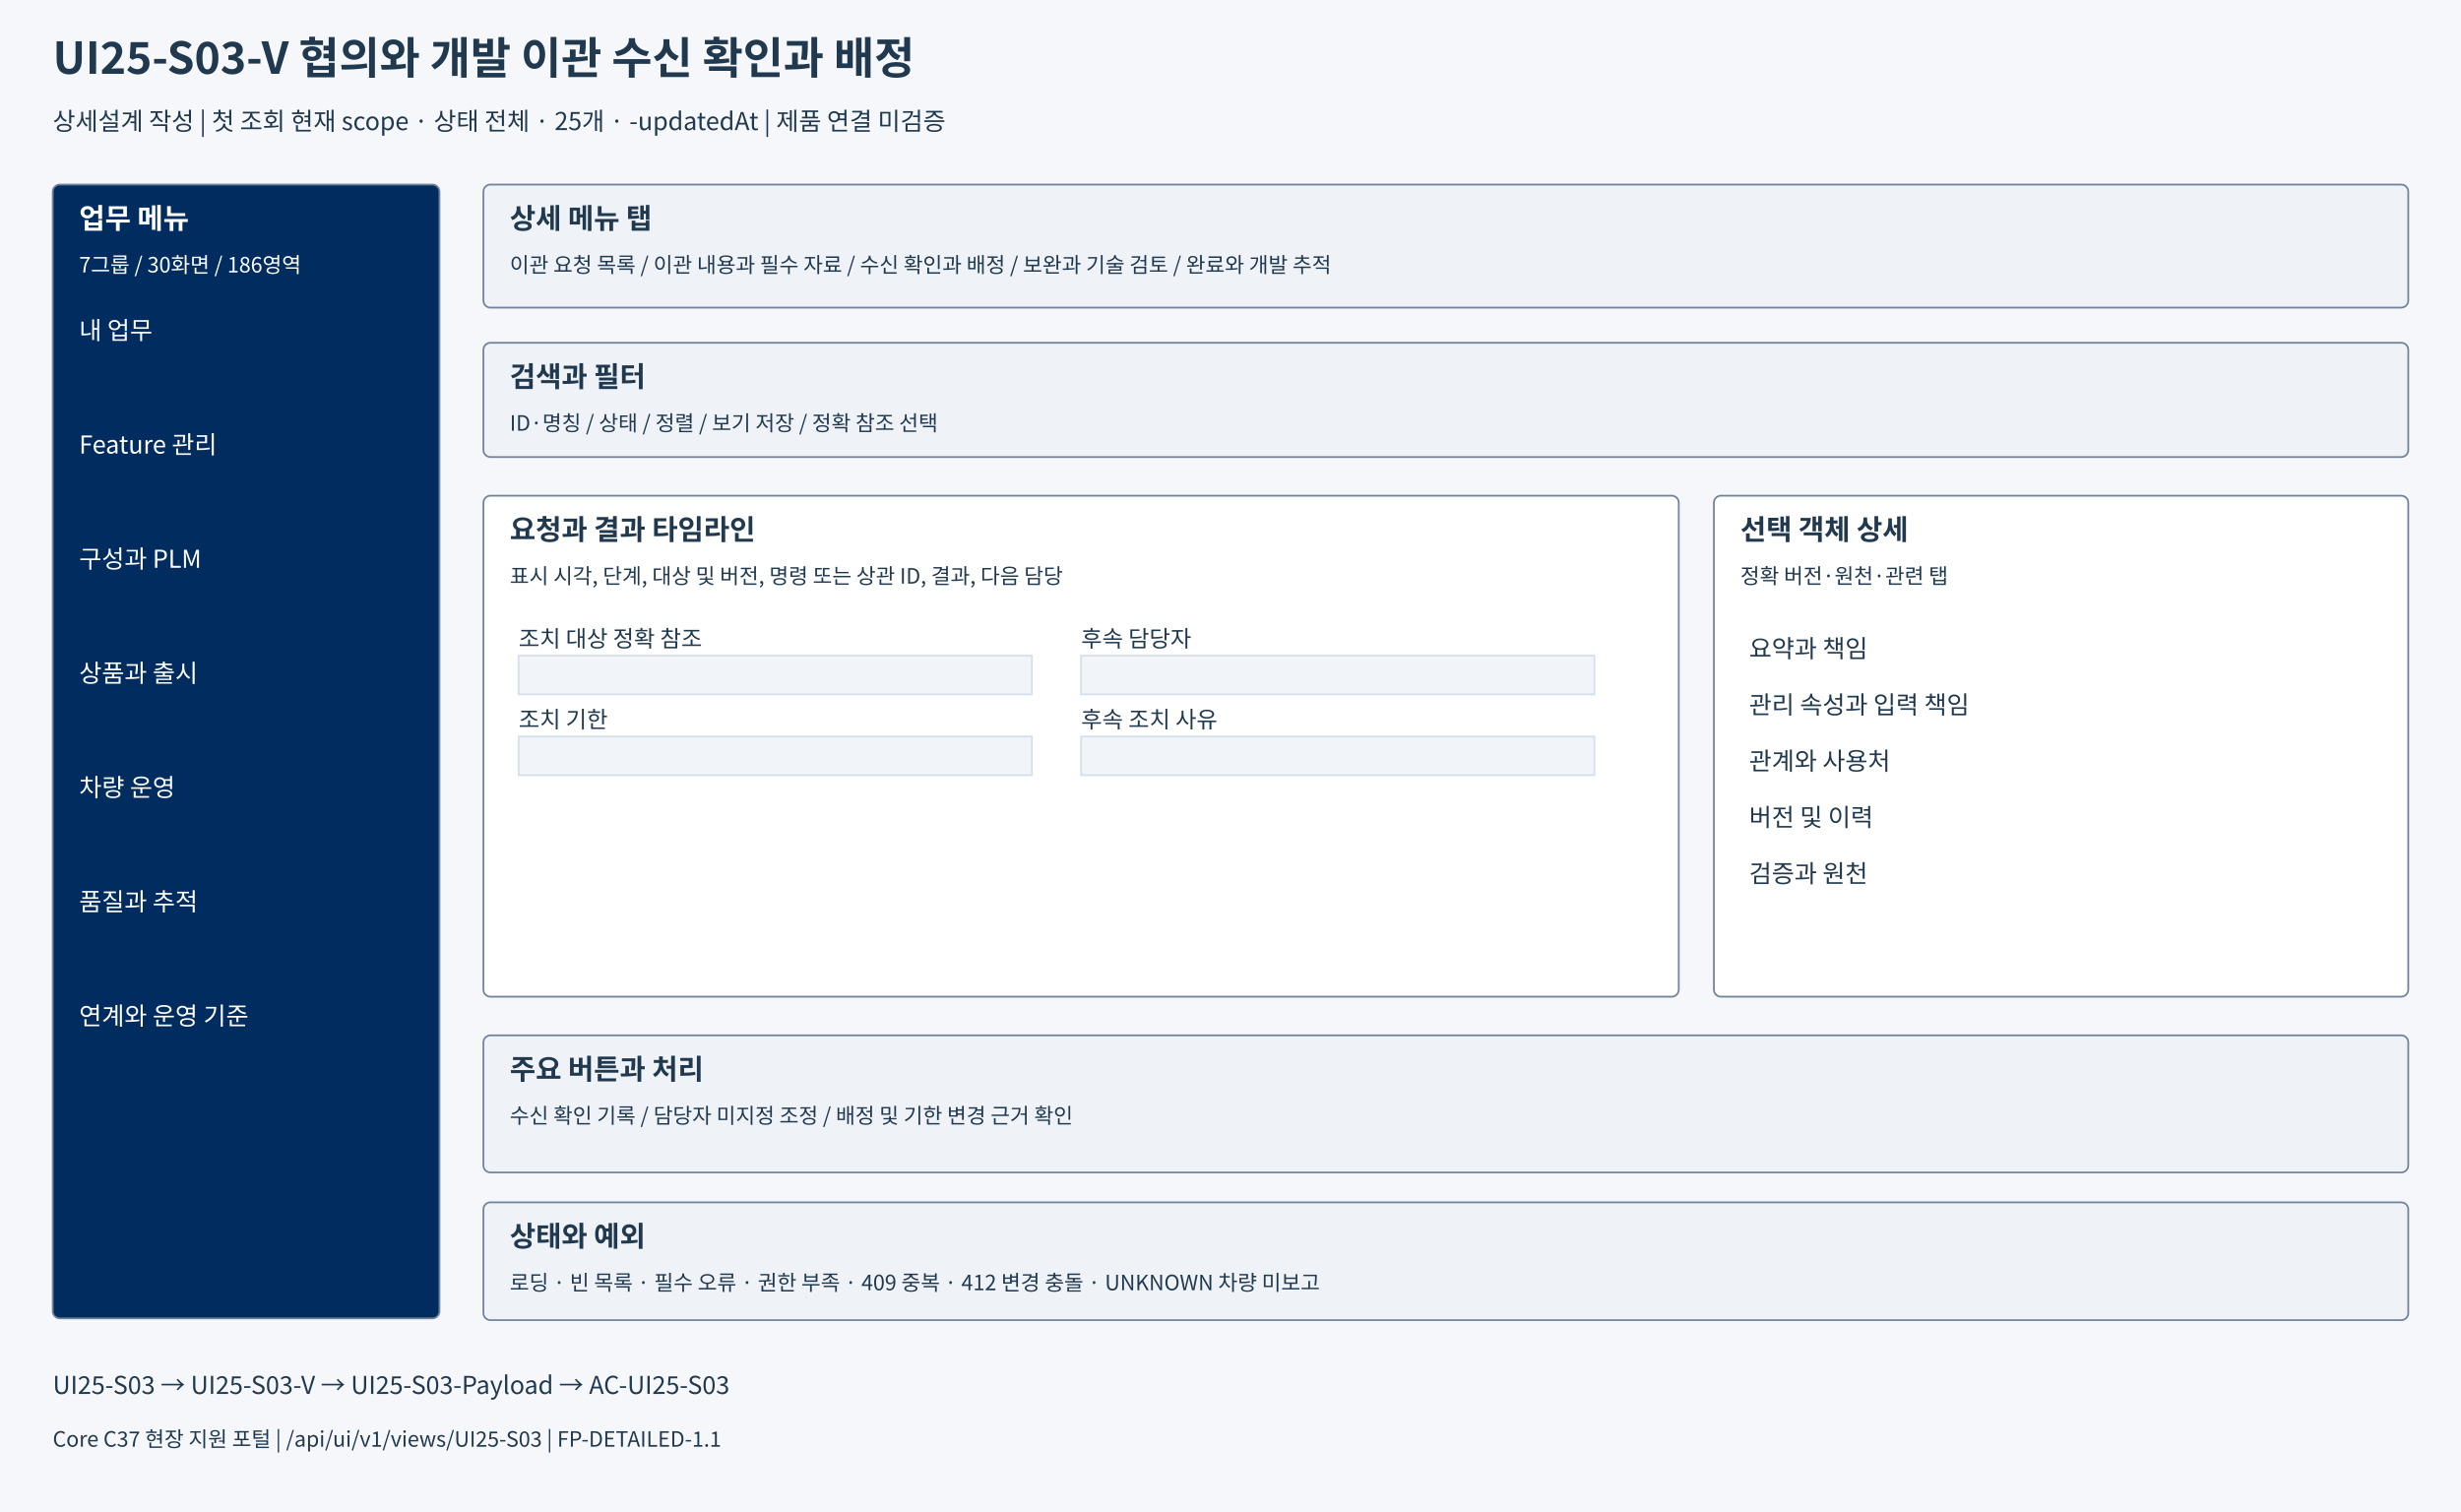
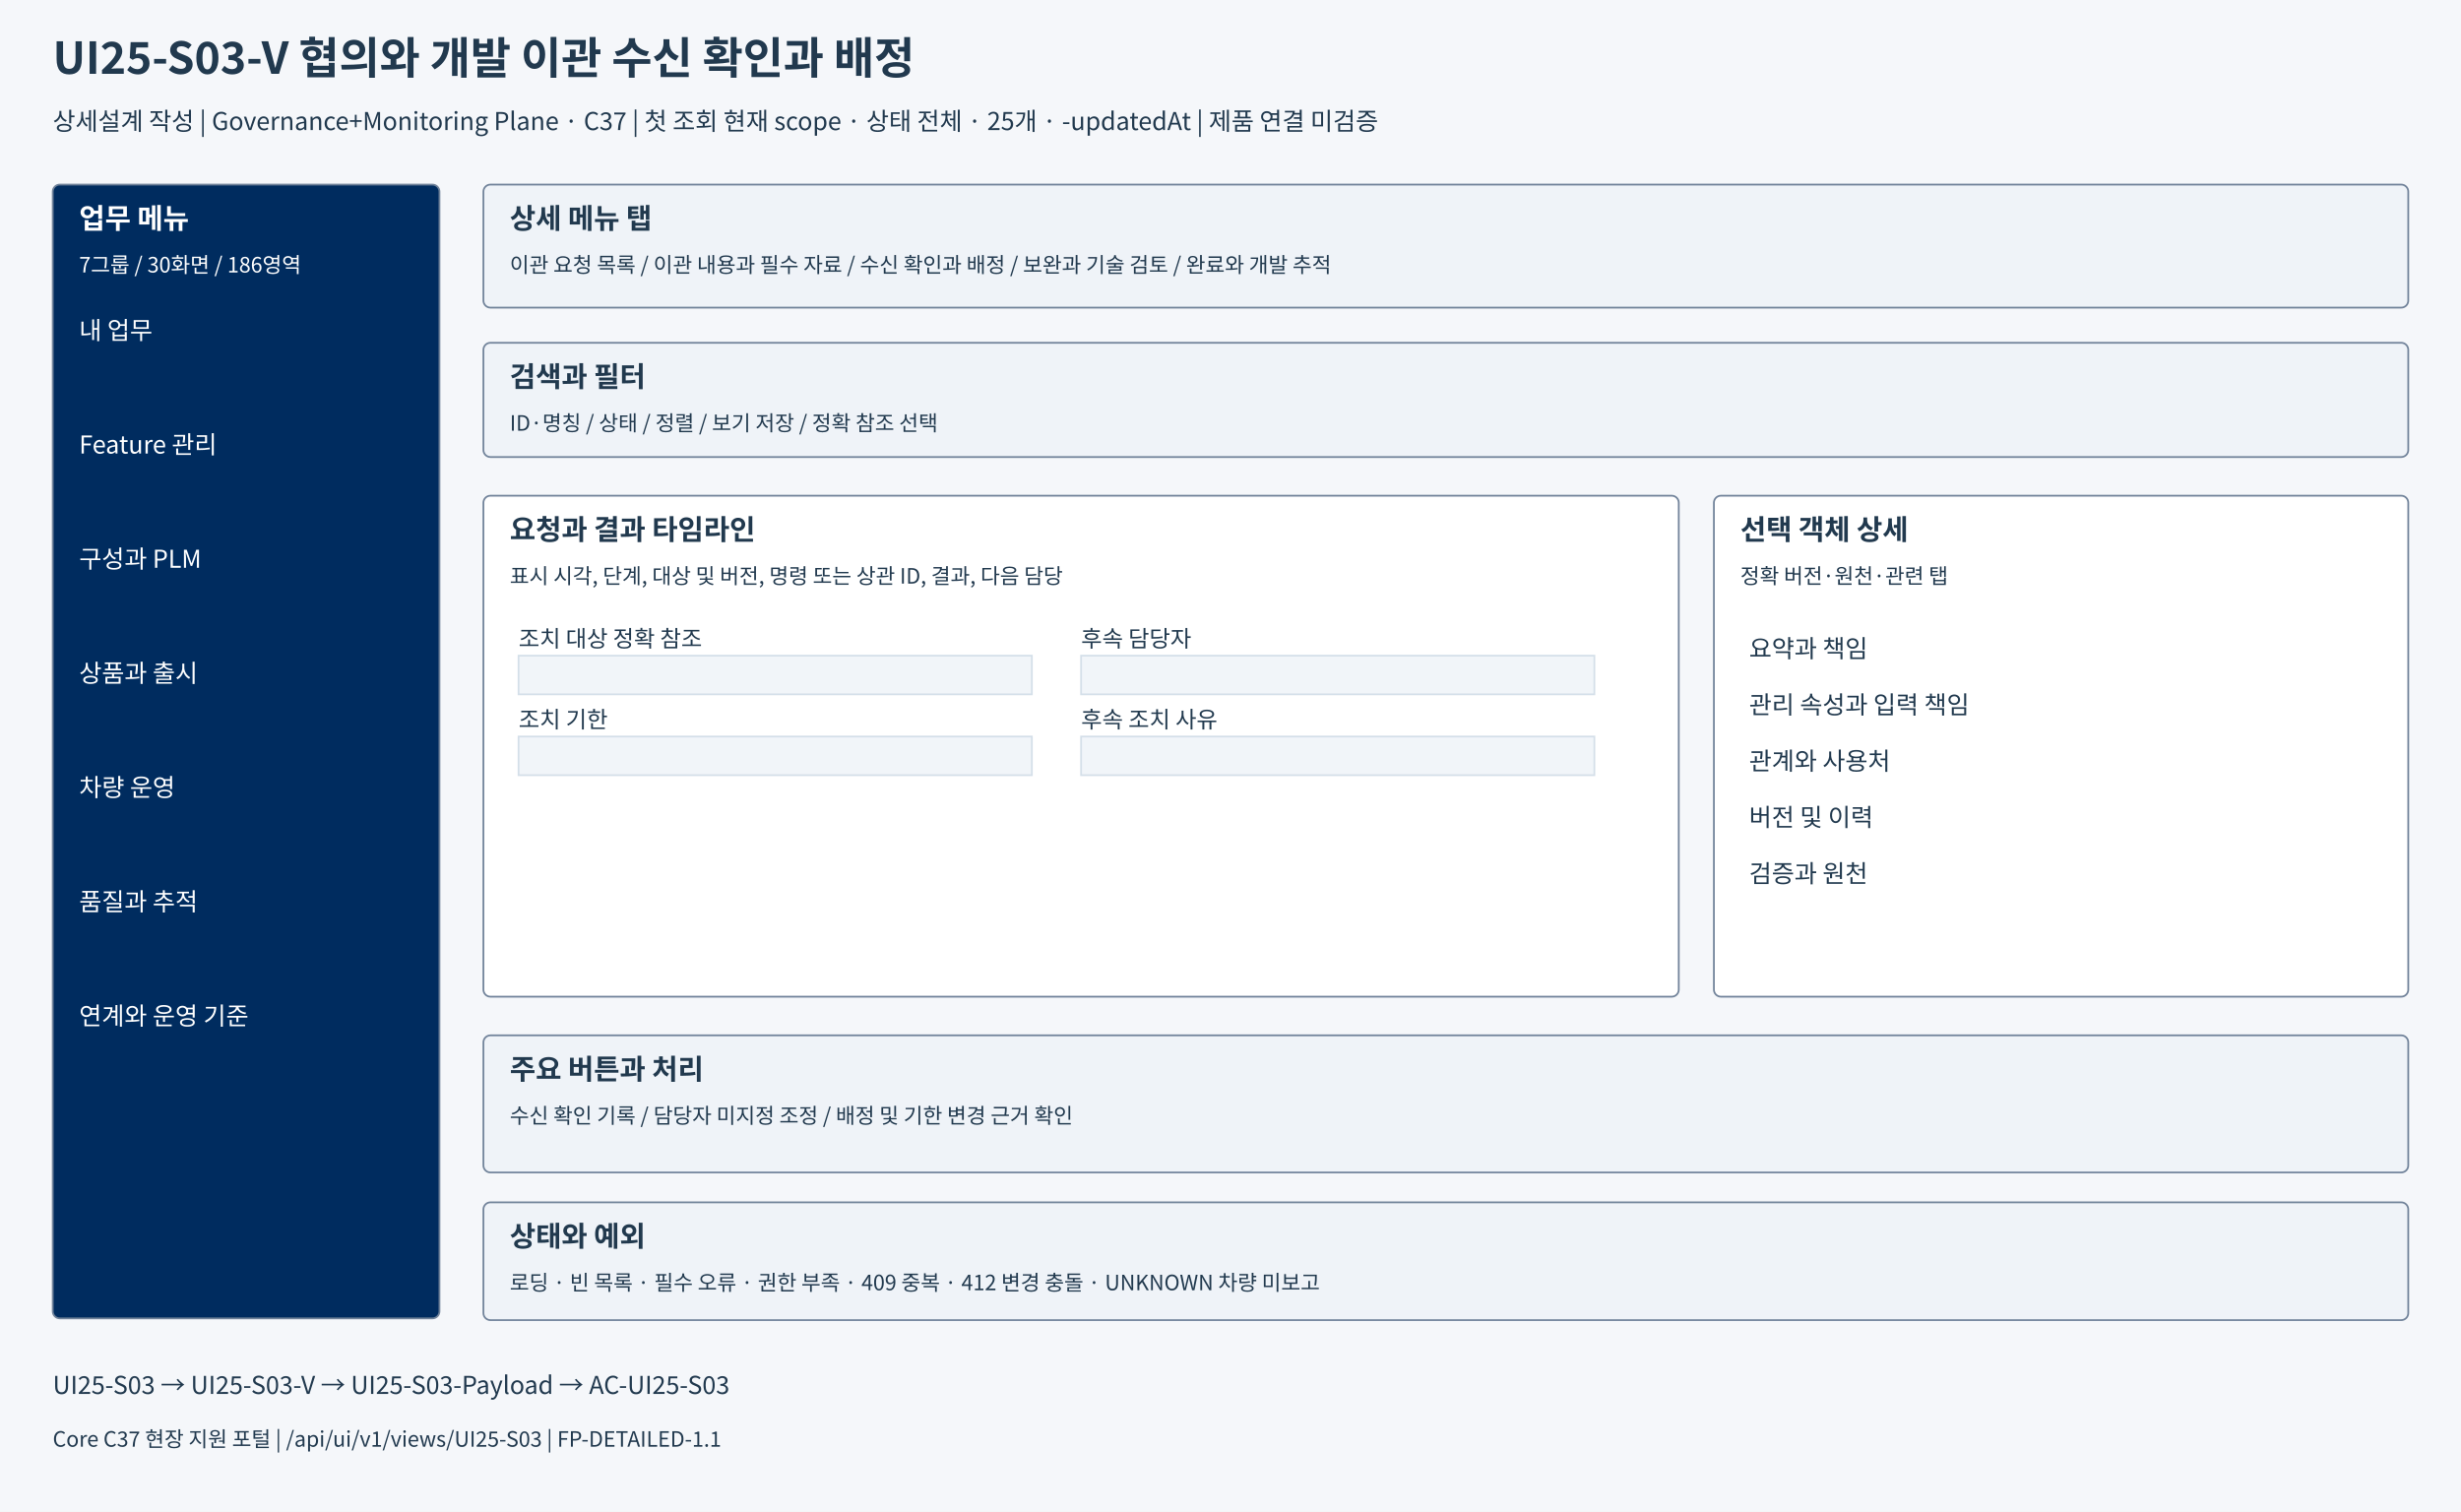
<svg xmlns="http://www.w3.org/2000/svg" width="1400" height="860" viewBox="0 0 1400 860">
  <rect width="1400" height="860" fill="#f5f7fa" />
  <text x="30" y="42" font-family="Noto Sans CJK KR,Arial,sans-serif" font-size="25" fill="#21394e" font-weight="bold">UI25-S03-V  협의와 개발 이관  수신 확인과 배정</text>
-   <text x="30" y="74" font-family="Noto Sans CJK KR,Arial,sans-serif" font-size="14" fill="#21394e" font-weight="normal">상세설계 작성  |  첫 조회 현재 scope · 상태 전체 · 25개 · -updatedAt  |  제품 연결 미검증</text>
+   <text x="30" y="74" font-family="Noto Sans CJK KR,Arial,sans-serif" font-size="14" fill="#21394e" font-weight="normal">상세설계 작성  |  Governance+Monitoring Plane · C37  |  첫 조회 현재 scope · 상태 전체 · 25개 · -updatedAt  |  제품 연결 미검증</text>
  <rect x="30" y="105" width="220" height="645" rx="4" fill="#002c5f" stroke="#71839a" />
  <text x="45" y="130" font-family="Noto Sans CJK KR,Arial,sans-serif" font-size="16" fill="white" font-weight="bold">업무 메뉴</text>
  <text x="45" y="155" font-family="Noto Sans CJK KR,Arial,sans-serif" font-size="12" fill="white" font-weight="normal">7그룹 / 30화면 / 186영역</text>
  <text x="45" y="193" font-family="Noto Sans CJK KR,Arial,sans-serif" font-size="14" fill="white" font-weight="normal">내 업무</text>
  <text x="45" y="258" font-family="Noto Sans CJK KR,Arial,sans-serif" font-size="14" fill="white" font-weight="normal">Feature 관리</text>
  <text x="45" y="323" font-family="Noto Sans CJK KR,Arial,sans-serif" font-size="14" fill="white" font-weight="normal">구성과 PLM</text>
  <text x="45" y="388" font-family="Noto Sans CJK KR,Arial,sans-serif" font-size="14" fill="white" font-weight="normal">상품과 출시</text>
  <text x="45" y="453" font-family="Noto Sans CJK KR,Arial,sans-serif" font-size="14" fill="white" font-weight="normal">차량 운영</text>
  <text x="45" y="518" font-family="Noto Sans CJK KR,Arial,sans-serif" font-size="14" fill="white" font-weight="normal">품질과 추적</text>
  <text x="45" y="583" font-family="Noto Sans CJK KR,Arial,sans-serif" font-size="14" fill="white" font-weight="normal">연계와 운영 기준</text>
  <rect x="275" y="105" width="1095" height="70" rx="4" fill="#eff3f8" stroke="#71839a" />
  <text x="290" y="130" font-family="Noto Sans CJK KR,Arial,sans-serif" font-size="16" fill="#21394e" font-weight="bold">상세 메뉴 탭</text>
  <text x="290" y="155" font-family="Noto Sans CJK KR,Arial,sans-serif" font-size="12" fill="#21394e" font-weight="normal">이관 요청 목록  /  이관 내용과 필수 자료  /  수신 확인과 배정  /  보완과 기술 검토  /  완료와 개발 추적</text>
  <rect x="275" y="195" width="1095" height="65" rx="4" fill="#eff3f8" stroke="#71839a" />
  <text x="290" y="220" font-family="Noto Sans CJK KR,Arial,sans-serif" font-size="16" fill="#21394e" font-weight="bold">검색과 필터</text>
  <text x="290" y="245" font-family="Noto Sans CJK KR,Arial,sans-serif" font-size="12" fill="#21394e" font-weight="normal">ID·명칭  /  상태  /  정렬  /  보기 저장  /  정확 참조 선택</text>
  <rect x="275" y="282" width="680" height="285" rx="4" fill="white" stroke="#71839a" />
  <text x="290" y="307" font-family="Noto Sans CJK KR,Arial,sans-serif" font-size="16" fill="#21394e" font-weight="bold">요청과 결과 타임라인</text>
  <text x="290" y="332" font-family="Noto Sans CJK KR,Arial,sans-serif" font-size="12" fill="#21394e" font-weight="normal">표시 시각, 단계, 대상 및 버전, 명령 또는 상관 ID, 결과, 다음 담당</text>
  <text x="295" y="368" font-family="Noto Sans CJK KR,Arial,sans-serif" font-size="13" fill="#21394e" font-weight="normal">조치 대상 정확 참조</text>
  <rect x="295" y="373" width="292" height="22" fill="#f1f5f9" stroke="#d4dfe9" />
  <text x="615" y="368" font-family="Noto Sans CJK KR,Arial,sans-serif" font-size="13" fill="#21394e" font-weight="normal">후속 담당자</text>
  <rect x="615" y="373" width="292" height="22" fill="#f1f5f9" stroke="#d4dfe9" />
  <text x="295" y="414" font-family="Noto Sans CJK KR,Arial,sans-serif" font-size="13" fill="#21394e" font-weight="normal">조치 기한</text>
  <rect x="295" y="419" width="292" height="22" fill="#f1f5f9" stroke="#d4dfe9" />
  <text x="615" y="414" font-family="Noto Sans CJK KR,Arial,sans-serif" font-size="13" fill="#21394e" font-weight="normal">후속 조치 사유</text>
  <rect x="615" y="419" width="292" height="22" fill="#f1f5f9" stroke="#d4dfe9" />
  <rect x="975" y="282" width="395" height="285" rx="4" fill="white" stroke="#71839a" />
  <text x="990" y="307" font-family="Noto Sans CJK KR,Arial,sans-serif" font-size="16" fill="#21394e" font-weight="bold">선택 객체 상세</text>
  <text x="990" y="332" font-family="Noto Sans CJK KR,Arial,sans-serif" font-size="12" fill="#21394e" font-weight="normal">정확 버전·원천·관련 탭</text>
  <text x="995" y="374" font-family="Noto Sans CJK KR,Arial,sans-serif" font-size="14" fill="#21394e" font-weight="normal">요약과 책임</text>
  <text x="995" y="406" font-family="Noto Sans CJK KR,Arial,sans-serif" font-size="14" fill="#21394e" font-weight="normal">관리 속성과 입력 책임</text>
  <text x="995" y="438" font-family="Noto Sans CJK KR,Arial,sans-serif" font-size="14" fill="#21394e" font-weight="normal">관계와 사용처</text>
  <text x="995" y="470" font-family="Noto Sans CJK KR,Arial,sans-serif" font-size="14" fill="#21394e" font-weight="normal">버전 및 이력</text>
  <text x="995" y="502" font-family="Noto Sans CJK KR,Arial,sans-serif" font-size="14" fill="#21394e" font-weight="normal">검증과 원천</text>
  <rect x="275" y="589" width="1095" height="78" rx="4" fill="#eff3f8" stroke="#71839a" />
  <text x="290" y="614" font-family="Noto Sans CJK KR,Arial,sans-serif" font-size="16" fill="#21394e" font-weight="bold">주요 버튼과 처리</text>
  <text x="290" y="639" font-family="Noto Sans CJK KR,Arial,sans-serif" font-size="12" fill="#21394e" font-weight="normal">수신 확인 기록 / 담당자 미지정 조정 / 배정 및 기한 변경 근거 확인</text>
  <rect x="275" y="684" width="1095" height="67" rx="4" fill="#eff3f8" stroke="#71839a" />
  <text x="290" y="709" font-family="Noto Sans CJK KR,Arial,sans-serif" font-size="16" fill="#21394e" font-weight="bold">상태와 예외</text>
  <text x="290" y="734" font-family="Noto Sans CJK KR,Arial,sans-serif" font-size="12" fill="#21394e" font-weight="normal">로딩 · 빈 목록 · 필수 오류 · 권한 부족 · 409 중복 · 412 변경 충돌 · UNKNOWN 차량 미보고</text>
  <text x="30" y="793" font-family="Noto Sans CJK KR,Arial,sans-serif" font-size="14" fill="#21394e" font-weight="normal">UI25-S03 → UI25-S03-V → UI25-S03-Payload → AC-UI25-S03</text>
  <text x="30" y="823" font-family="Noto Sans CJK KR,Arial,sans-serif" font-size="12" fill="#21394e" font-weight="normal">Core C37 현장 지원 포털   |   /api/ui/v1/views/UI25-S03   |   FP-DETAILED-1.1</text>
</svg>
